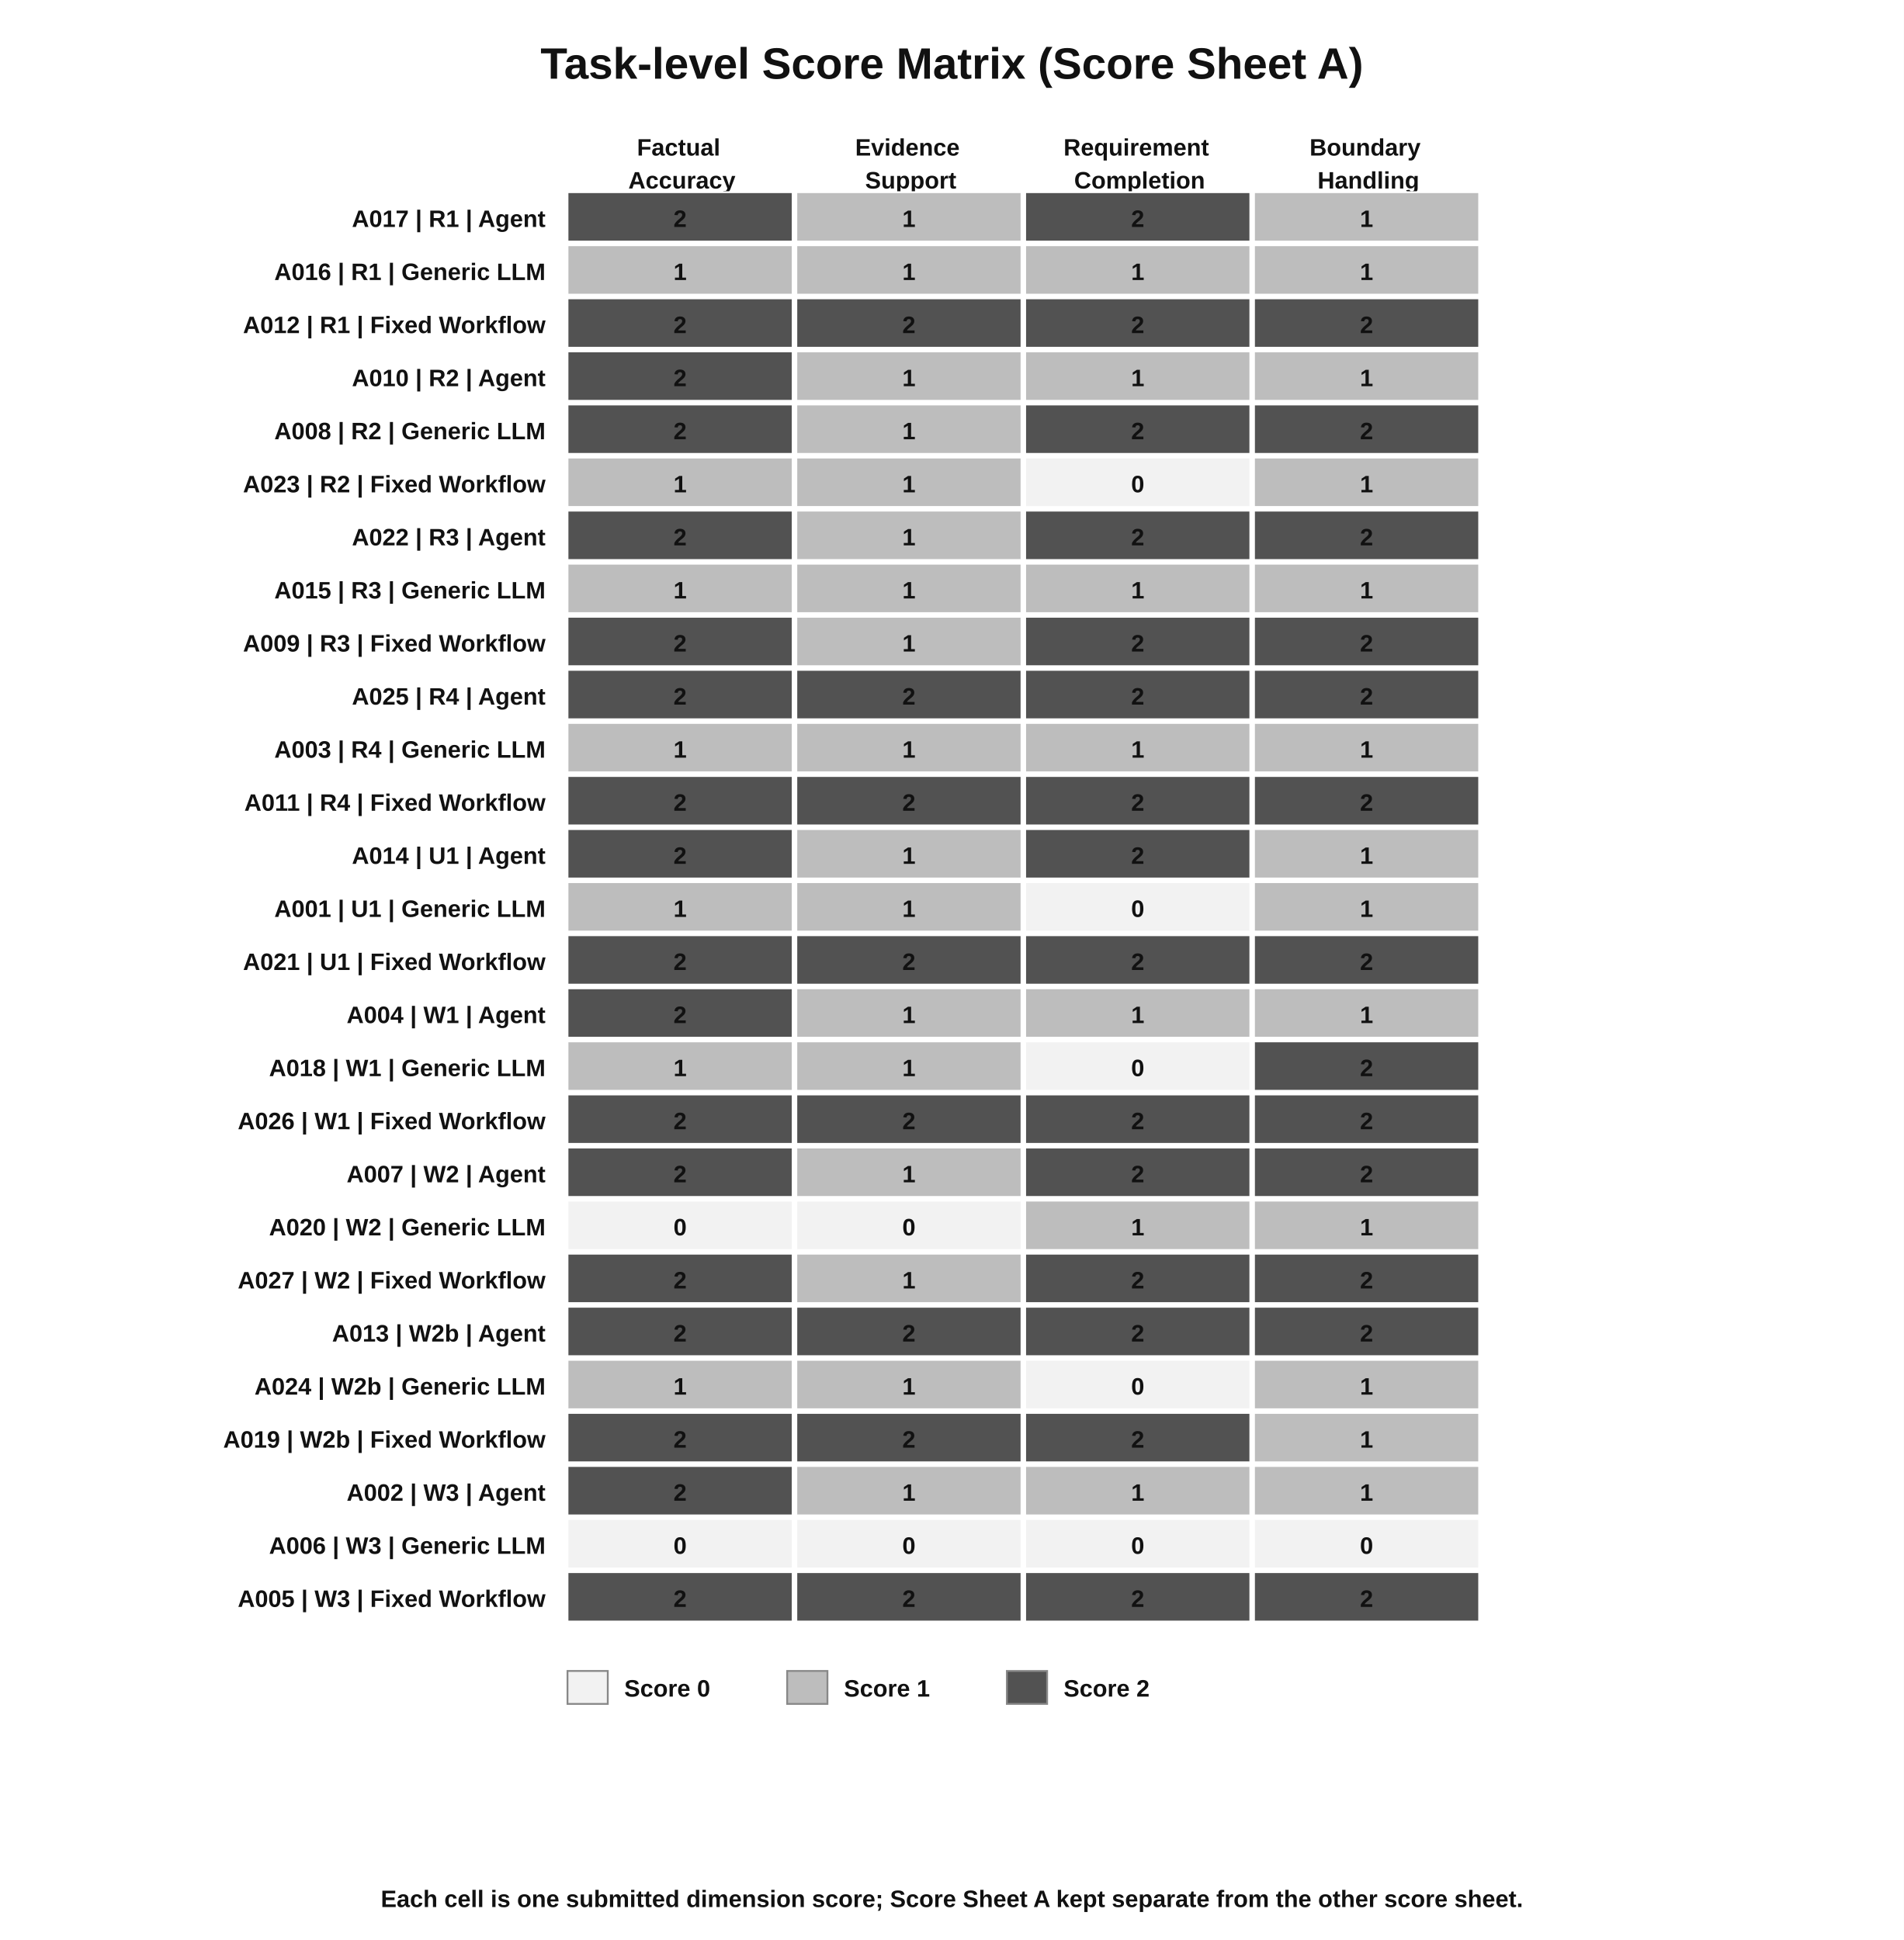
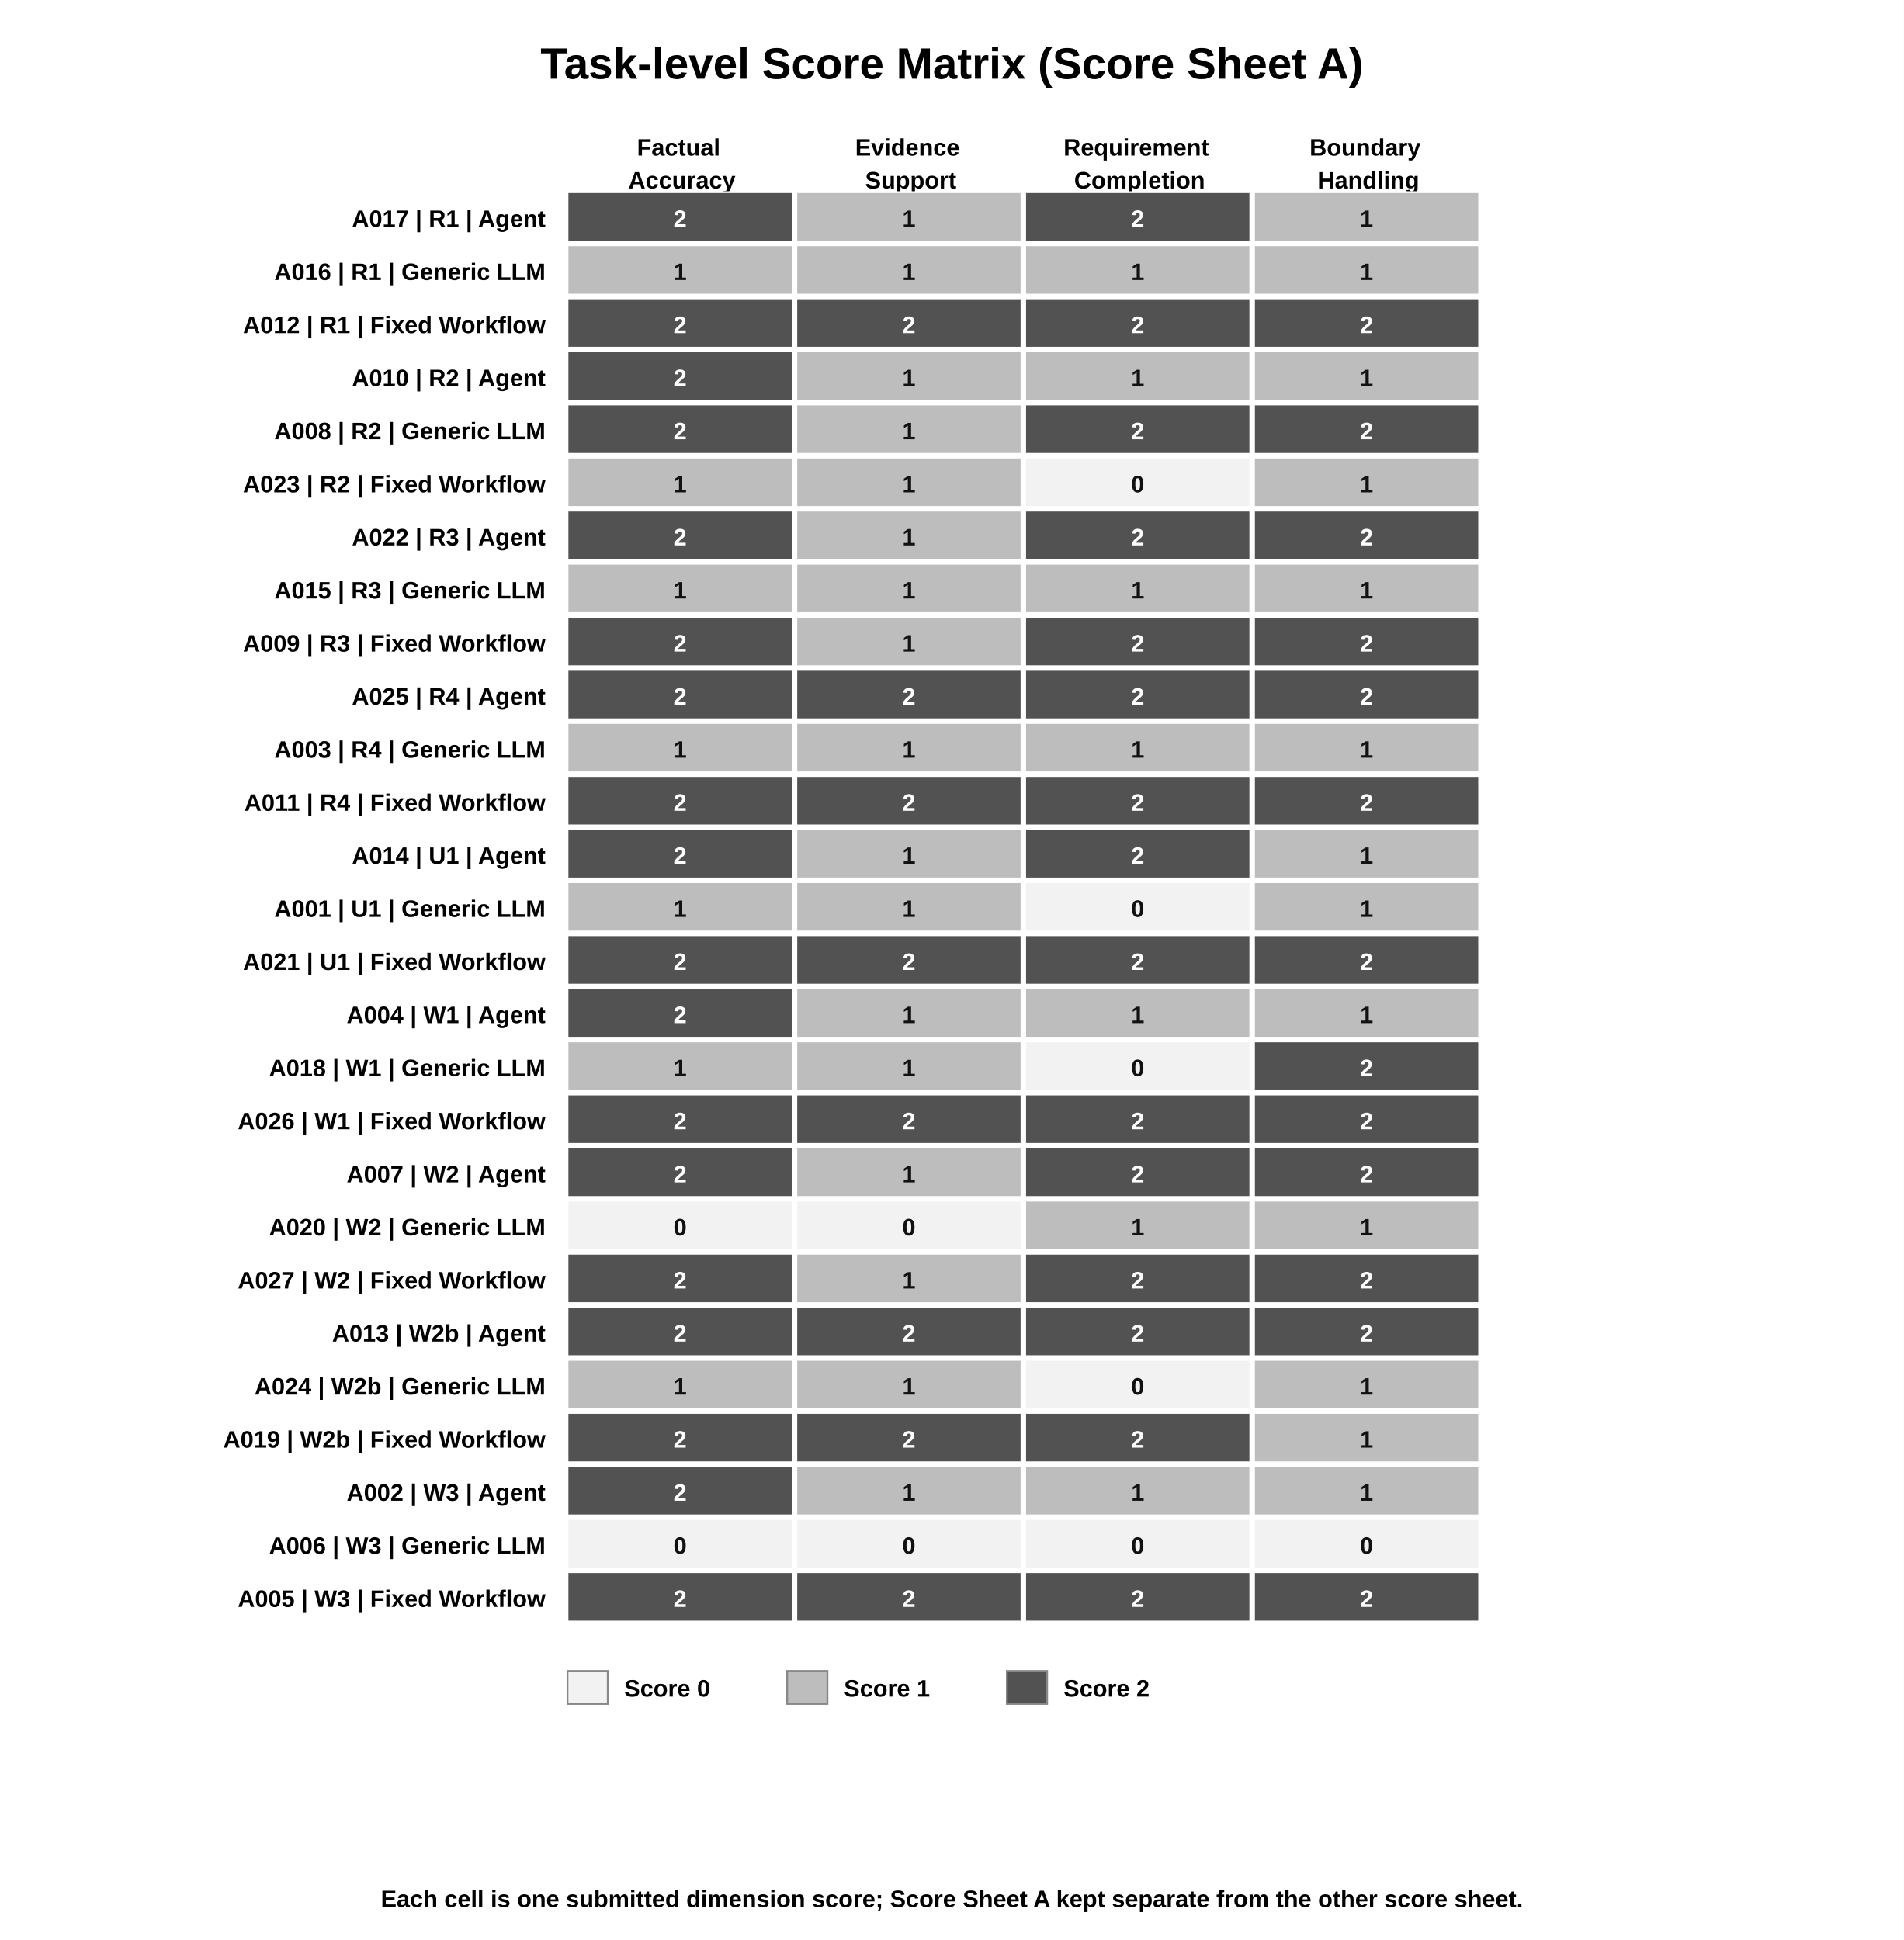
<svg xmlns="http://www.w3.org/2000/svg" width="1040" height="1060" viewBox="0 0 1040 1060">
  <rect width="100%" height="100%" fill="#ffffff" />
-   <style>text{font-family:Arial,Arimo,sans-serif;font-weight:700;fill:#111111}.grid{stroke:#dddddd;stroke-width:1}.axis{stroke:#222222;stroke-width:1.8}.legend{font-size:15px}</style>
+   <style>text{font-family:Arial,Arimo,sans-serif;font-weight:700}.grid{stroke:#dddddd;stroke-width:1}.axis{stroke:#222222;stroke-width:1.8}.legend{font-size:15px}</style>
  <text x="520" y="43" font-size="24" text-anchor="middle">Task-level Score Matrix (Score Sheet A)</text>
  <text x="372.5" y="85" font-size="13" text-anchor="middle">
    <tspan x="372.5" dy="0">Factual</tspan>
    <tspan x="372.5" dy="18">Accuracy</tspan>
  </text>
  <text x="497.5" y="85" font-size="13" text-anchor="middle">
    <tspan x="497.5" dy="0">Evidence</tspan>
    <tspan x="497.5" dy="18">Support</tspan>
  </text>
  <text x="622.5" y="85" font-size="13" text-anchor="middle">
    <tspan x="622.5" dy="0">Requirement</tspan>
    <tspan x="622.5" dy="18">Completion</tspan>
  </text>
  <text x="747.5" y="85" font-size="13" text-anchor="middle">
    <tspan x="747.5" dy="0">Boundary</tspan>
    <tspan x="747.5" dy="18">Handling</tspan>
  </text>
  <text x="298" y="124" font-size="13" text-anchor="end">A017 | R1 | Agent</text>
  <rect x="310" y="105" width="123" height="27" fill="#525252" stroke="#ffffff" stroke-width="1" />
  <text x="371.5" y="124" font-size="13" text-anchor="middle" fill="#ffffff">2</text>
  <rect x="435" y="105" width="123" height="27" fill="#bdbdbd" stroke="#ffffff" stroke-width="1" />
  <text x="496.5" y="124" font-size="13" text-anchor="middle" fill="#111111">1</text>
  <rect x="560" y="105" width="123" height="27" fill="#525252" stroke="#ffffff" stroke-width="1" />
  <text x="621.5" y="124" font-size="13" text-anchor="middle" fill="#ffffff">2</text>
  <rect x="685" y="105" width="123" height="27" fill="#bdbdbd" stroke="#ffffff" stroke-width="1" />
  <text x="746.5" y="124" font-size="13" text-anchor="middle" fill="#111111">1</text>
  <text x="298" y="153" font-size="13" text-anchor="end">A016 | R1 | Generic LLM</text>
  <rect x="310" y="134" width="123" height="27" fill="#bdbdbd" stroke="#ffffff" stroke-width="1" />
  <text x="371.5" y="153" font-size="13" text-anchor="middle" fill="#111111">1</text>
  <rect x="435" y="134" width="123" height="27" fill="#bdbdbd" stroke="#ffffff" stroke-width="1" />
  <text x="496.5" y="153" font-size="13" text-anchor="middle" fill="#111111">1</text>
  <rect x="560" y="134" width="123" height="27" fill="#bdbdbd" stroke="#ffffff" stroke-width="1" />
  <text x="621.5" y="153" font-size="13" text-anchor="middle" fill="#111111">1</text>
  <rect x="685" y="134" width="123" height="27" fill="#bdbdbd" stroke="#ffffff" stroke-width="1" />
  <text x="746.5" y="153" font-size="13" text-anchor="middle" fill="#111111">1</text>
  <text x="298" y="182" font-size="13" text-anchor="end">A012 | R1 | Fixed Workflow</text>
  <rect x="310" y="163" width="123" height="27" fill="#525252" stroke="#ffffff" stroke-width="1" />
  <text x="371.5" y="182" font-size="13" text-anchor="middle" fill="#ffffff">2</text>
  <rect x="435" y="163" width="123" height="27" fill="#525252" stroke="#ffffff" stroke-width="1" />
  <text x="496.5" y="182" font-size="13" text-anchor="middle" fill="#ffffff">2</text>
  <rect x="560" y="163" width="123" height="27" fill="#525252" stroke="#ffffff" stroke-width="1" />
  <text x="621.5" y="182" font-size="13" text-anchor="middle" fill="#ffffff">2</text>
  <rect x="685" y="163" width="123" height="27" fill="#525252" stroke="#ffffff" stroke-width="1" />
  <text x="746.5" y="182" font-size="13" text-anchor="middle" fill="#ffffff">2</text>
  <text x="298" y="211" font-size="13" text-anchor="end">A010 | R2 | Agent</text>
  <rect x="310" y="192" width="123" height="27" fill="#525252" stroke="#ffffff" stroke-width="1" />
  <text x="371.5" y="211" font-size="13" text-anchor="middle" fill="#ffffff">2</text>
  <rect x="435" y="192" width="123" height="27" fill="#bdbdbd" stroke="#ffffff" stroke-width="1" />
  <text x="496.5" y="211" font-size="13" text-anchor="middle" fill="#111111">1</text>
  <rect x="560" y="192" width="123" height="27" fill="#bdbdbd" stroke="#ffffff" stroke-width="1" />
  <text x="621.5" y="211" font-size="13" text-anchor="middle" fill="#111111">1</text>
  <rect x="685" y="192" width="123" height="27" fill="#bdbdbd" stroke="#ffffff" stroke-width="1" />
  <text x="746.5" y="211" font-size="13" text-anchor="middle" fill="#111111">1</text>
  <text x="298" y="240" font-size="13" text-anchor="end">A008 | R2 | Generic LLM</text>
  <rect x="310" y="221" width="123" height="27" fill="#525252" stroke="#ffffff" stroke-width="1" />
  <text x="371.5" y="240" font-size="13" text-anchor="middle" fill="#ffffff">2</text>
  <rect x="435" y="221" width="123" height="27" fill="#bdbdbd" stroke="#ffffff" stroke-width="1" />
  <text x="496.5" y="240" font-size="13" text-anchor="middle" fill="#111111">1</text>
  <rect x="560" y="221" width="123" height="27" fill="#525252" stroke="#ffffff" stroke-width="1" />
  <text x="621.5" y="240" font-size="13" text-anchor="middle" fill="#ffffff">2</text>
  <rect x="685" y="221" width="123" height="27" fill="#525252" stroke="#ffffff" stroke-width="1" />
  <text x="746.5" y="240" font-size="13" text-anchor="middle" fill="#ffffff">2</text>
  <text x="298" y="269" font-size="13" text-anchor="end">A023 | R2 | Fixed Workflow</text>
  <rect x="310" y="250" width="123" height="27" fill="#bdbdbd" stroke="#ffffff" stroke-width="1" />
  <text x="371.5" y="269" font-size="13" text-anchor="middle" fill="#111111">1</text>
  <rect x="435" y="250" width="123" height="27" fill="#bdbdbd" stroke="#ffffff" stroke-width="1" />
  <text x="496.5" y="269" font-size="13" text-anchor="middle" fill="#111111">1</text>
  <rect x="560" y="250" width="123" height="27" fill="#f2f2f2" stroke="#ffffff" stroke-width="1" />
  <text x="621.5" y="269" font-size="13" text-anchor="middle" fill="#111111">0</text>
  <rect x="685" y="250" width="123" height="27" fill="#bdbdbd" stroke="#ffffff" stroke-width="1" />
  <text x="746.5" y="269" font-size="13" text-anchor="middle" fill="#111111">1</text>
  <text x="298" y="298" font-size="13" text-anchor="end">A022 | R3 | Agent</text>
  <rect x="310" y="279" width="123" height="27" fill="#525252" stroke="#ffffff" stroke-width="1" />
  <text x="371.5" y="298" font-size="13" text-anchor="middle" fill="#ffffff">2</text>
  <rect x="435" y="279" width="123" height="27" fill="#bdbdbd" stroke="#ffffff" stroke-width="1" />
  <text x="496.5" y="298" font-size="13" text-anchor="middle" fill="#111111">1</text>
  <rect x="560" y="279" width="123" height="27" fill="#525252" stroke="#ffffff" stroke-width="1" />
  <text x="621.5" y="298" font-size="13" text-anchor="middle" fill="#ffffff">2</text>
  <rect x="685" y="279" width="123" height="27" fill="#525252" stroke="#ffffff" stroke-width="1" />
  <text x="746.5" y="298" font-size="13" text-anchor="middle" fill="#ffffff">2</text>
  <text x="298" y="327" font-size="13" text-anchor="end">A015 | R3 | Generic LLM</text>
  <rect x="310" y="308" width="123" height="27" fill="#bdbdbd" stroke="#ffffff" stroke-width="1" />
  <text x="371.5" y="327" font-size="13" text-anchor="middle" fill="#111111">1</text>
  <rect x="435" y="308" width="123" height="27" fill="#bdbdbd" stroke="#ffffff" stroke-width="1" />
  <text x="496.5" y="327" font-size="13" text-anchor="middle" fill="#111111">1</text>
  <rect x="560" y="308" width="123" height="27" fill="#bdbdbd" stroke="#ffffff" stroke-width="1" />
  <text x="621.5" y="327" font-size="13" text-anchor="middle" fill="#111111">1</text>
  <rect x="685" y="308" width="123" height="27" fill="#bdbdbd" stroke="#ffffff" stroke-width="1" />
  <text x="746.5" y="327" font-size="13" text-anchor="middle" fill="#111111">1</text>
  <text x="298" y="356" font-size="13" text-anchor="end">A009 | R3 | Fixed Workflow</text>
  <rect x="310" y="337" width="123" height="27" fill="#525252" stroke="#ffffff" stroke-width="1" />
  <text x="371.5" y="356" font-size="13" text-anchor="middle" fill="#ffffff">2</text>
  <rect x="435" y="337" width="123" height="27" fill="#bdbdbd" stroke="#ffffff" stroke-width="1" />
  <text x="496.5" y="356" font-size="13" text-anchor="middle" fill="#111111">1</text>
  <rect x="560" y="337" width="123" height="27" fill="#525252" stroke="#ffffff" stroke-width="1" />
  <text x="621.5" y="356" font-size="13" text-anchor="middle" fill="#ffffff">2</text>
  <rect x="685" y="337" width="123" height="27" fill="#525252" stroke="#ffffff" stroke-width="1" />
  <text x="746.5" y="356" font-size="13" text-anchor="middle" fill="#ffffff">2</text>
  <text x="298" y="385" font-size="13" text-anchor="end">A025 | R4 | Agent</text>
  <rect x="310" y="366" width="123" height="27" fill="#525252" stroke="#ffffff" stroke-width="1" />
  <text x="371.5" y="385" font-size="13" text-anchor="middle" fill="#ffffff">2</text>
  <rect x="435" y="366" width="123" height="27" fill="#525252" stroke="#ffffff" stroke-width="1" />
  <text x="496.5" y="385" font-size="13" text-anchor="middle" fill="#ffffff">2</text>
  <rect x="560" y="366" width="123" height="27" fill="#525252" stroke="#ffffff" stroke-width="1" />
  <text x="621.5" y="385" font-size="13" text-anchor="middle" fill="#ffffff">2</text>
  <rect x="685" y="366" width="123" height="27" fill="#525252" stroke="#ffffff" stroke-width="1" />
  <text x="746.5" y="385" font-size="13" text-anchor="middle" fill="#ffffff">2</text>
  <text x="298" y="414" font-size="13" text-anchor="end">A003 | R4 | Generic LLM</text>
  <rect x="310" y="395" width="123" height="27" fill="#bdbdbd" stroke="#ffffff" stroke-width="1" />
  <text x="371.5" y="414" font-size="13" text-anchor="middle" fill="#111111">1</text>
  <rect x="435" y="395" width="123" height="27" fill="#bdbdbd" stroke="#ffffff" stroke-width="1" />
  <text x="496.5" y="414" font-size="13" text-anchor="middle" fill="#111111">1</text>
  <rect x="560" y="395" width="123" height="27" fill="#bdbdbd" stroke="#ffffff" stroke-width="1" />
  <text x="621.5" y="414" font-size="13" text-anchor="middle" fill="#111111">1</text>
  <rect x="685" y="395" width="123" height="27" fill="#bdbdbd" stroke="#ffffff" stroke-width="1" />
  <text x="746.5" y="414" font-size="13" text-anchor="middle" fill="#111111">1</text>
  <text x="298" y="443" font-size="13" text-anchor="end">A011 | R4 | Fixed Workflow</text>
  <rect x="310" y="424" width="123" height="27" fill="#525252" stroke="#ffffff" stroke-width="1" />
  <text x="371.5" y="443" font-size="13" text-anchor="middle" fill="#ffffff">2</text>
  <rect x="435" y="424" width="123" height="27" fill="#525252" stroke="#ffffff" stroke-width="1" />
  <text x="496.5" y="443" font-size="13" text-anchor="middle" fill="#ffffff">2</text>
  <rect x="560" y="424" width="123" height="27" fill="#525252" stroke="#ffffff" stroke-width="1" />
  <text x="621.5" y="443" font-size="13" text-anchor="middle" fill="#ffffff">2</text>
  <rect x="685" y="424" width="123" height="27" fill="#525252" stroke="#ffffff" stroke-width="1" />
  <text x="746.5" y="443" font-size="13" text-anchor="middle" fill="#ffffff">2</text>
  <text x="298" y="472" font-size="13" text-anchor="end">A014 | U1 | Agent</text>
  <rect x="310" y="453" width="123" height="27" fill="#525252" stroke="#ffffff" stroke-width="1" />
  <text x="371.5" y="472" font-size="13" text-anchor="middle" fill="#ffffff">2</text>
  <rect x="435" y="453" width="123" height="27" fill="#bdbdbd" stroke="#ffffff" stroke-width="1" />
  <text x="496.5" y="472" font-size="13" text-anchor="middle" fill="#111111">1</text>
  <rect x="560" y="453" width="123" height="27" fill="#525252" stroke="#ffffff" stroke-width="1" />
  <text x="621.5" y="472" font-size="13" text-anchor="middle" fill="#ffffff">2</text>
  <rect x="685" y="453" width="123" height="27" fill="#bdbdbd" stroke="#ffffff" stroke-width="1" />
  <text x="746.5" y="472" font-size="13" text-anchor="middle" fill="#111111">1</text>
  <text x="298" y="501" font-size="13" text-anchor="end">A001 | U1 | Generic LLM</text>
  <rect x="310" y="482" width="123" height="27" fill="#bdbdbd" stroke="#ffffff" stroke-width="1" />
  <text x="371.5" y="501" font-size="13" text-anchor="middle" fill="#111111">1</text>
  <rect x="435" y="482" width="123" height="27" fill="#bdbdbd" stroke="#ffffff" stroke-width="1" />
  <text x="496.5" y="501" font-size="13" text-anchor="middle" fill="#111111">1</text>
  <rect x="560" y="482" width="123" height="27" fill="#f2f2f2" stroke="#ffffff" stroke-width="1" />
  <text x="621.5" y="501" font-size="13" text-anchor="middle" fill="#111111">0</text>
  <rect x="685" y="482" width="123" height="27" fill="#bdbdbd" stroke="#ffffff" stroke-width="1" />
  <text x="746.5" y="501" font-size="13" text-anchor="middle" fill="#111111">1</text>
  <text x="298" y="530" font-size="13" text-anchor="end">A021 | U1 | Fixed Workflow</text>
  <rect x="310" y="511" width="123" height="27" fill="#525252" stroke="#ffffff" stroke-width="1" />
  <text x="371.5" y="530" font-size="13" text-anchor="middle" fill="#ffffff">2</text>
  <rect x="435" y="511" width="123" height="27" fill="#525252" stroke="#ffffff" stroke-width="1" />
  <text x="496.5" y="530" font-size="13" text-anchor="middle" fill="#ffffff">2</text>
  <rect x="560" y="511" width="123" height="27" fill="#525252" stroke="#ffffff" stroke-width="1" />
  <text x="621.5" y="530" font-size="13" text-anchor="middle" fill="#ffffff">2</text>
  <rect x="685" y="511" width="123" height="27" fill="#525252" stroke="#ffffff" stroke-width="1" />
  <text x="746.5" y="530" font-size="13" text-anchor="middle" fill="#ffffff">2</text>
  <text x="298" y="559" font-size="13" text-anchor="end">A004 | W1 | Agent</text>
  <rect x="310" y="540" width="123" height="27" fill="#525252" stroke="#ffffff" stroke-width="1" />
  <text x="371.5" y="559" font-size="13" text-anchor="middle" fill="#ffffff">2</text>
  <rect x="435" y="540" width="123" height="27" fill="#bdbdbd" stroke="#ffffff" stroke-width="1" />
  <text x="496.5" y="559" font-size="13" text-anchor="middle" fill="#111111">1</text>
  <rect x="560" y="540" width="123" height="27" fill="#bdbdbd" stroke="#ffffff" stroke-width="1" />
  <text x="621.5" y="559" font-size="13" text-anchor="middle" fill="#111111">1</text>
  <rect x="685" y="540" width="123" height="27" fill="#bdbdbd" stroke="#ffffff" stroke-width="1" />
  <text x="746.5" y="559" font-size="13" text-anchor="middle" fill="#111111">1</text>
  <text x="298" y="588" font-size="13" text-anchor="end">A018 | W1 | Generic LLM</text>
  <rect x="310" y="569" width="123" height="27" fill="#bdbdbd" stroke="#ffffff" stroke-width="1" />
  <text x="371.5" y="588" font-size="13" text-anchor="middle" fill="#111111">1</text>
  <rect x="435" y="569" width="123" height="27" fill="#bdbdbd" stroke="#ffffff" stroke-width="1" />
  <text x="496.5" y="588" font-size="13" text-anchor="middle" fill="#111111">1</text>
  <rect x="560" y="569" width="123" height="27" fill="#f2f2f2" stroke="#ffffff" stroke-width="1" />
  <text x="621.5" y="588" font-size="13" text-anchor="middle" fill="#111111">0</text>
  <rect x="685" y="569" width="123" height="27" fill="#525252" stroke="#ffffff" stroke-width="1" />
  <text x="746.5" y="588" font-size="13" text-anchor="middle" fill="#ffffff">2</text>
  <text x="298" y="617" font-size="13" text-anchor="end">A026 | W1 | Fixed Workflow</text>
  <rect x="310" y="598" width="123" height="27" fill="#525252" stroke="#ffffff" stroke-width="1" />
  <text x="371.5" y="617" font-size="13" text-anchor="middle" fill="#ffffff">2</text>
  <rect x="435" y="598" width="123" height="27" fill="#525252" stroke="#ffffff" stroke-width="1" />
  <text x="496.5" y="617" font-size="13" text-anchor="middle" fill="#ffffff">2</text>
  <rect x="560" y="598" width="123" height="27" fill="#525252" stroke="#ffffff" stroke-width="1" />
  <text x="621.5" y="617" font-size="13" text-anchor="middle" fill="#ffffff">2</text>
  <rect x="685" y="598" width="123" height="27" fill="#525252" stroke="#ffffff" stroke-width="1" />
  <text x="746.5" y="617" font-size="13" text-anchor="middle" fill="#ffffff">2</text>
  <text x="298" y="646" font-size="13" text-anchor="end">A007 | W2 | Agent</text>
  <rect x="310" y="627" width="123" height="27" fill="#525252" stroke="#ffffff" stroke-width="1" />
  <text x="371.5" y="646" font-size="13" text-anchor="middle" fill="#ffffff">2</text>
  <rect x="435" y="627" width="123" height="27" fill="#bdbdbd" stroke="#ffffff" stroke-width="1" />
  <text x="496.5" y="646" font-size="13" text-anchor="middle" fill="#111111">1</text>
  <rect x="560" y="627" width="123" height="27" fill="#525252" stroke="#ffffff" stroke-width="1" />
  <text x="621.5" y="646" font-size="13" text-anchor="middle" fill="#ffffff">2</text>
  <rect x="685" y="627" width="123" height="27" fill="#525252" stroke="#ffffff" stroke-width="1" />
  <text x="746.5" y="646" font-size="13" text-anchor="middle" fill="#ffffff">2</text>
  <text x="298" y="675" font-size="13" text-anchor="end">A020 | W2 | Generic LLM</text>
  <rect x="310" y="656" width="123" height="27" fill="#f2f2f2" stroke="#ffffff" stroke-width="1" />
  <text x="371.5" y="675" font-size="13" text-anchor="middle" fill="#111111">0</text>
  <rect x="435" y="656" width="123" height="27" fill="#f2f2f2" stroke="#ffffff" stroke-width="1" />
  <text x="496.5" y="675" font-size="13" text-anchor="middle" fill="#111111">0</text>
  <rect x="560" y="656" width="123" height="27" fill="#bdbdbd" stroke="#ffffff" stroke-width="1" />
  <text x="621.5" y="675" font-size="13" text-anchor="middle" fill="#111111">1</text>
  <rect x="685" y="656" width="123" height="27" fill="#bdbdbd" stroke="#ffffff" stroke-width="1" />
  <text x="746.5" y="675" font-size="13" text-anchor="middle" fill="#111111">1</text>
  <text x="298" y="704" font-size="13" text-anchor="end">A027 | W2 | Fixed Workflow</text>
  <rect x="310" y="685" width="123" height="27" fill="#525252" stroke="#ffffff" stroke-width="1" />
  <text x="371.5" y="704" font-size="13" text-anchor="middle" fill="#ffffff">2</text>
  <rect x="435" y="685" width="123" height="27" fill="#bdbdbd" stroke="#ffffff" stroke-width="1" />
  <text x="496.5" y="704" font-size="13" text-anchor="middle" fill="#111111">1</text>
  <rect x="560" y="685" width="123" height="27" fill="#525252" stroke="#ffffff" stroke-width="1" />
  <text x="621.5" y="704" font-size="13" text-anchor="middle" fill="#ffffff">2</text>
  <rect x="685" y="685" width="123" height="27" fill="#525252" stroke="#ffffff" stroke-width="1" />
  <text x="746.5" y="704" font-size="13" text-anchor="middle" fill="#ffffff">2</text>
  <text x="298" y="733" font-size="13" text-anchor="end">A013 | W2b | Agent</text>
  <rect x="310" y="714" width="123" height="27" fill="#525252" stroke="#ffffff" stroke-width="1" />
  <text x="371.5" y="733" font-size="13" text-anchor="middle" fill="#ffffff">2</text>
  <rect x="435" y="714" width="123" height="27" fill="#525252" stroke="#ffffff" stroke-width="1" />
  <text x="496.5" y="733" font-size="13" text-anchor="middle" fill="#ffffff">2</text>
  <rect x="560" y="714" width="123" height="27" fill="#525252" stroke="#ffffff" stroke-width="1" />
  <text x="621.5" y="733" font-size="13" text-anchor="middle" fill="#ffffff">2</text>
  <rect x="685" y="714" width="123" height="27" fill="#525252" stroke="#ffffff" stroke-width="1" />
  <text x="746.5" y="733" font-size="13" text-anchor="middle" fill="#ffffff">2</text>
  <text x="298" y="762" font-size="13" text-anchor="end">A024 | W2b | Generic LLM</text>
  <rect x="310" y="743" width="123" height="27" fill="#bdbdbd" stroke="#ffffff" stroke-width="1" />
  <text x="371.5" y="762" font-size="13" text-anchor="middle" fill="#111111">1</text>
  <rect x="435" y="743" width="123" height="27" fill="#bdbdbd" stroke="#ffffff" stroke-width="1" />
  <text x="496.5" y="762" font-size="13" text-anchor="middle" fill="#111111">1</text>
  <rect x="560" y="743" width="123" height="27" fill="#f2f2f2" stroke="#ffffff" stroke-width="1" />
  <text x="621.5" y="762" font-size="13" text-anchor="middle" fill="#111111">0</text>
  <rect x="685" y="743" width="123" height="27" fill="#bdbdbd" stroke="#ffffff" stroke-width="1" />
  <text x="746.5" y="762" font-size="13" text-anchor="middle" fill="#111111">1</text>
  <text x="298" y="791" font-size="13" text-anchor="end">A019 | W2b | Fixed Workflow</text>
  <rect x="310" y="772" width="123" height="27" fill="#525252" stroke="#ffffff" stroke-width="1" />
  <text x="371.5" y="791" font-size="13" text-anchor="middle" fill="#ffffff">2</text>
  <rect x="435" y="772" width="123" height="27" fill="#525252" stroke="#ffffff" stroke-width="1" />
  <text x="496.5" y="791" font-size="13" text-anchor="middle" fill="#ffffff">2</text>
  <rect x="560" y="772" width="123" height="27" fill="#525252" stroke="#ffffff" stroke-width="1" />
  <text x="621.5" y="791" font-size="13" text-anchor="middle" fill="#ffffff">2</text>
  <rect x="685" y="772" width="123" height="27" fill="#bdbdbd" stroke="#ffffff" stroke-width="1" />
  <text x="746.5" y="791" font-size="13" text-anchor="middle" fill="#111111">1</text>
  <text x="298" y="820" font-size="13" text-anchor="end">A002 | W3 | Agent</text>
  <rect x="310" y="801" width="123" height="27" fill="#525252" stroke="#ffffff" stroke-width="1" />
  <text x="371.5" y="820" font-size="13" text-anchor="middle" fill="#ffffff">2</text>
  <rect x="435" y="801" width="123" height="27" fill="#bdbdbd" stroke="#ffffff" stroke-width="1" />
  <text x="496.5" y="820" font-size="13" text-anchor="middle" fill="#111111">1</text>
  <rect x="560" y="801" width="123" height="27" fill="#bdbdbd" stroke="#ffffff" stroke-width="1" />
  <text x="621.5" y="820" font-size="13" text-anchor="middle" fill="#111111">1</text>
  <rect x="685" y="801" width="123" height="27" fill="#bdbdbd" stroke="#ffffff" stroke-width="1" />
  <text x="746.5" y="820" font-size="13" text-anchor="middle" fill="#111111">1</text>
  <text x="298" y="849" font-size="13" text-anchor="end">A006 | W3 | Generic LLM</text>
  <rect x="310" y="830" width="123" height="27" fill="#f2f2f2" stroke="#ffffff" stroke-width="1" />
  <text x="371.5" y="849" font-size="13" text-anchor="middle" fill="#111111">0</text>
  <rect x="435" y="830" width="123" height="27" fill="#f2f2f2" stroke="#ffffff" stroke-width="1" />
  <text x="496.5" y="849" font-size="13" text-anchor="middle" fill="#111111">0</text>
  <rect x="560" y="830" width="123" height="27" fill="#f2f2f2" stroke="#ffffff" stroke-width="1" />
  <text x="621.5" y="849" font-size="13" text-anchor="middle" fill="#111111">0</text>
  <rect x="685" y="830" width="123" height="27" fill="#f2f2f2" stroke="#ffffff" stroke-width="1" />
  <text x="746.5" y="849" font-size="13" text-anchor="middle" fill="#111111">0</text>
  <text x="298" y="878" font-size="13" text-anchor="end">A005 | W3 | Fixed Workflow</text>
  <rect x="310" y="859" width="123" height="27" fill="#525252" stroke="#ffffff" stroke-width="1" />
  <text x="371.5" y="878" font-size="13" text-anchor="middle" fill="#ffffff">2</text>
  <rect x="435" y="859" width="123" height="27" fill="#525252" stroke="#ffffff" stroke-width="1" />
  <text x="496.5" y="878" font-size="13" text-anchor="middle" fill="#ffffff">2</text>
  <rect x="560" y="859" width="123" height="27" fill="#525252" stroke="#ffffff" stroke-width="1" />
  <text x="621.5" y="878" font-size="13" text-anchor="middle" fill="#ffffff">2</text>
  <rect x="685" y="859" width="123" height="27" fill="#525252" stroke="#ffffff" stroke-width="1" />
  <text x="746.5" y="878" font-size="13" text-anchor="middle" fill="#ffffff">2</text>
  <rect x="310" y="913" width="22" height="18" fill="#f2f2f2" stroke="#888888" />
  <text x="341" y="927" font-size="13" text-anchor="start">Score 0</text>
  <rect x="430" y="913" width="22" height="18" fill="#bdbdbd" stroke="#888888" />
  <text x="461" y="927" font-size="13" text-anchor="start">Score 1</text>
  <rect x="550" y="913" width="22" height="18" fill="#525252" stroke="#888888" />
  <text x="581" y="927" font-size="13" text-anchor="start">Score 2</text>
  <text x="520" y="1042" font-size="13" text-anchor="middle">Each cell is one submitted dimension score; Score Sheet A kept separate from the other score sheet.</text>
</svg>
